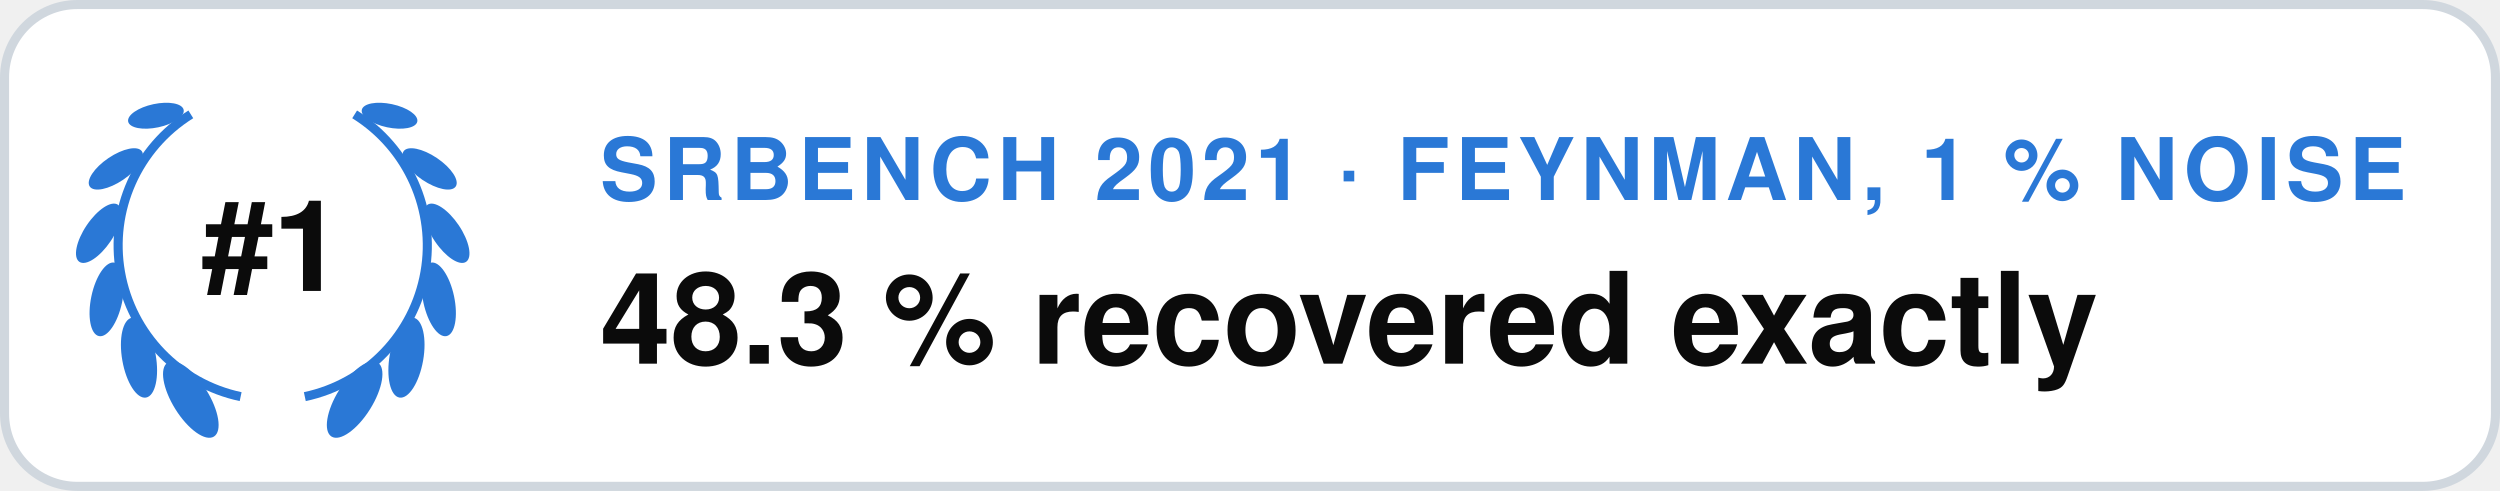
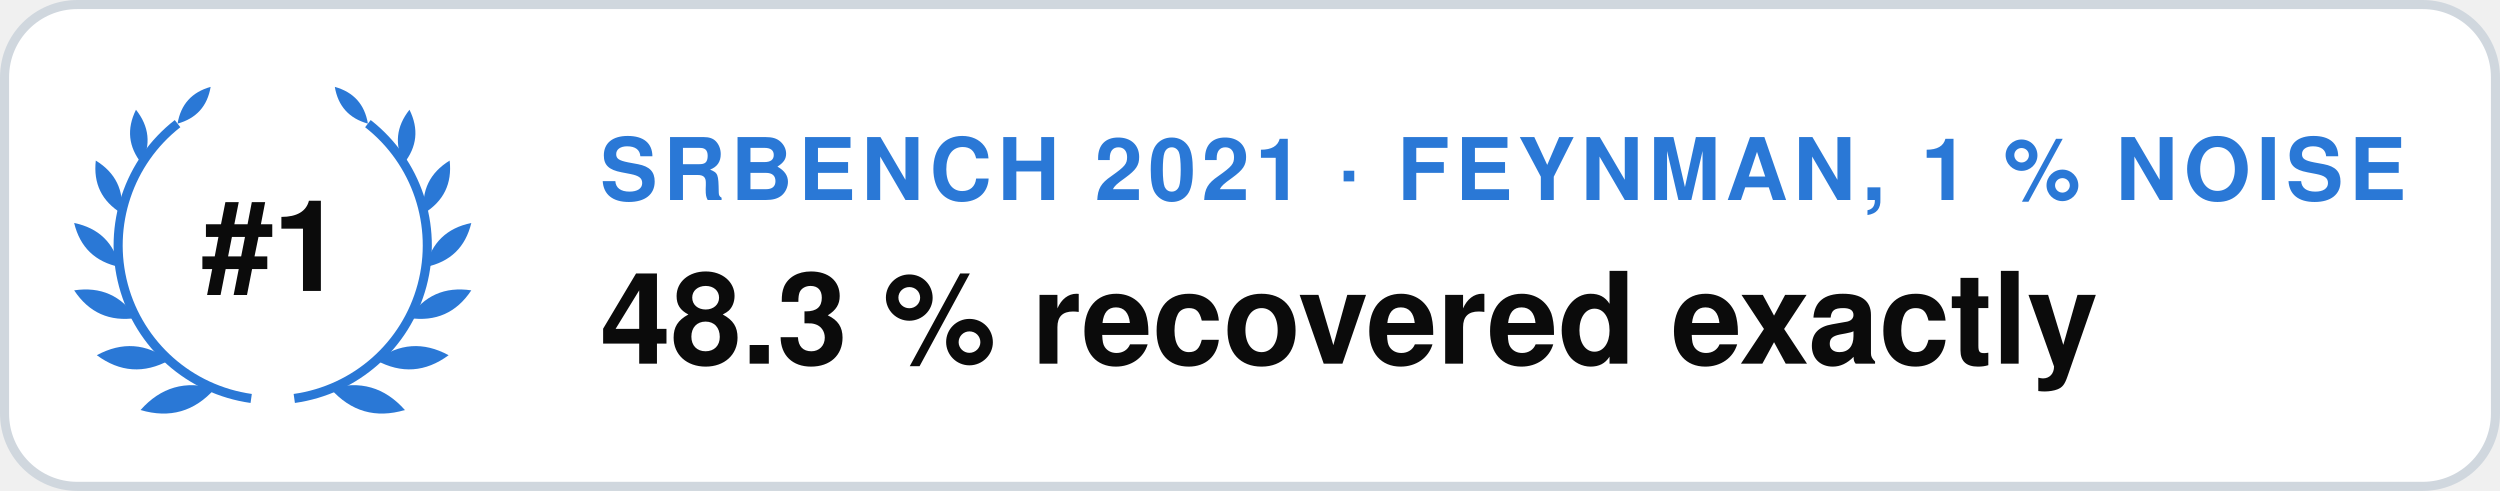
<svg xmlns="http://www.w3.org/2000/svg" width="275" height="54" viewBox="0 0 275 54" role="img" aria-label="#1 SRBench 2021 · Feynman, 1 % noise: 48.3 % recovered exactly">
  <style>
  .bg { fill: #ffffff; stroke: #d0d7de; } .leaf { fill: #2a78d6; } .stem { fill: none; stroke: #2a78d6; stroke-width: 1; }
  .place { fill: #0b0b0b; } .cap { fill: #2a78d6; } .res { fill: #0b0b0b; }
  @media (prefers-color-scheme: dark) {
    .bg { fill: #161b22; stroke: #30363d; } .leaf { fill: #3987e5; } .stem { stroke: #3987e5; }
    .place { fill: #f0efec; } .cap { fill: #3987e5; } .res { fill: #f0efec; }
  }
</style>
  <rect class="bg" x="0.5" y="0.5" width="274" height="53" rx="8" />
-   <path class="stem" d="M33.53 43.63 A17 17 0 0 0 39.01 12.58" />
-   <ellipse class="leaf" cx="39.01" cy="43.95" rx="4.80" ry="2.00" transform="rotate(-58.0 39.01 43.95)" />
-   <ellipse class="leaf" cx="44.71" cy="39.34" rx="4.46" ry="1.86" transform="rotate(-80.0 44.71 39.34)" />
-   <ellipse class="leaf" cx="48.26" cy="32.93" rx="4.13" ry="1.72" transform="rotate(-102.0 48.26 32.93)" />
-   <ellipse class="leaf" cx="49.15" cy="25.66" rx="3.79" ry="1.58" transform="rotate(-124.0 49.15 25.66)" />
-   <ellipse class="leaf" cx="47.26" cy="18.58" rx="3.46" ry="1.44" transform="rotate(-146.0 47.26 18.58)" />
-   <ellipse class="leaf" cx="42.85" cy="12.73" rx="3.12" ry="1.30" transform="rotate(-168.0 42.85 12.73)" />
-   <path class="stem" d="M26.47 43.63 A17 17 0 0 1 20.99 12.58" />
-   <ellipse class="leaf" cx="20.99" cy="43.95" rx="4.80" ry="2.00" transform="rotate(58.0 20.99 43.95)" />
-   <ellipse class="leaf" cx="15.29" cy="39.34" rx="4.46" ry="1.86" transform="rotate(80.0 15.29 39.34)" />
-   <ellipse class="leaf" cx="11.74" cy="32.93" rx="4.13" ry="1.72" transform="rotate(102.0 11.74 32.93)" />
-   <ellipse class="leaf" cx="10.85" cy="25.66" rx="3.79" ry="1.58" transform="rotate(124.0 10.85 25.66)" />
-   <ellipse class="leaf" cx="12.74" cy="18.58" rx="3.46" ry="1.44" transform="rotate(146.0 12.74 18.58)" />
-   <ellipse class="leaf" cx="17.15" cy="12.73" rx="3.12" ry="1.30" transform="rotate(168.0 17.15 12.73)" />
+   <path class="stem" d="M32.37 43.83 A17 17 0 0 0 40.47 13.60" />
+   <path class="leaf" transform="translate(36.37 42.76) rotate(16.0)" d="M0 0 Q4.25 -2.70 8.50 0 Q4.25 2.70 0 0Z" />
+   <path class="leaf" transform="translate(41.38 39.63) rotate(-4.0)" d="M0 0 Q3.99 -2.54 7.99 0 Q3.99 2.54 0 0Z" />
+   <path class="leaf" transform="translate(45.01 34.98) rotate(-24.0)" d="M0 0 Q3.74 -2.38 7.48 0 Q3.74 2.38 0 0Z" />
+   <path class="leaf" transform="translate(46.83 29.37) rotate(-44.0)" d="M0 0 Q3.49 -2.21 6.97 0 Q3.49 2.21 0 0Z" />
+   <path class="leaf" transform="translate(46.63 23.47) rotate(-64.0)" d="M0 0 Q3.23 -2.05 6.46 0 Q3.23 2.05 0 0Z" />
+   <path class="leaf" transform="translate(44.42 17.99) rotate(-84.0)" d="M0 0 Q2.97 -1.89 5.95 0 Q2.97 1.89 0 0Z" />
+   <path class="leaf" transform="translate(40.47 13.60) rotate(-132.0)" d="M0 0 Q2.72 -1.73 5.44 0 Q2.72 1.73 0 0Z" />
+   <path class="stem" d="M27.63 43.83 A17 17 0 0 1 19.53 13.60" />
+   <path class="leaf" transform="translate(23.63 42.76) rotate(164.0)" d="M0 0 Q4.25 -2.70 8.50 0 Q4.25 2.70 0 0Z" />
+   <path class="leaf" transform="translate(18.62 39.63) rotate(-176.0)" d="M0 0 Q3.99 -2.54 7.99 0 Q3.99 2.54 0 0Z" />
+   <path class="leaf" transform="translate(14.99 34.98) rotate(-156.0)" d="M0 0 Q3.74 -2.38 7.48 0 Q3.74 2.38 0 0Z" />
+   <path class="leaf" transform="translate(13.17 29.37) rotate(-136.0)" d="M0 0 Q3.49 -2.21 6.97 0 Q3.49 2.21 0 0Z" />
+   <path class="leaf" transform="translate(13.37 23.47) rotate(-116.0)" d="M0 0 Q3.23 -2.05 6.46 0 Q3.23 2.05 0 0Z" />
+   <path class="leaf" transform="translate(15.58 17.99) rotate(-96.0)" d="M0 0 Q2.97 -1.89 5.95 0 Q2.97 1.89 0 0Z" />
+   <path class="leaf" transform="translate(19.53 13.60) rotate(-48.0)" d="M0 0 Q2.72 -1.73 5.44 0 Q2.72 1.73 0 0Z" />
  <text class="place" x="30" y="32" text-anchor="middle" font-family="system-ui, -apple-system, 'Segoe UI', Helvetica, Arial, sans-serif" font-size="14" font-weight="700">#1</text>
  <text class="cap" x="66" y="22" font-family="system-ui, -apple-system, 'Segoe UI', Helvetica, Arial, sans-serif" font-size="9.5" font-weight="600" letter-spacing="0.6">SRBENCH 2021 · FEYNMAN, 1 % NOISE</text>
  <text class="res" x="66" y="40" font-family="system-ui, -apple-system, 'Segoe UI', Helvetica, Arial, sans-serif" font-size="14" font-weight="700">48.3 % recovered exactly</text>
</svg>
